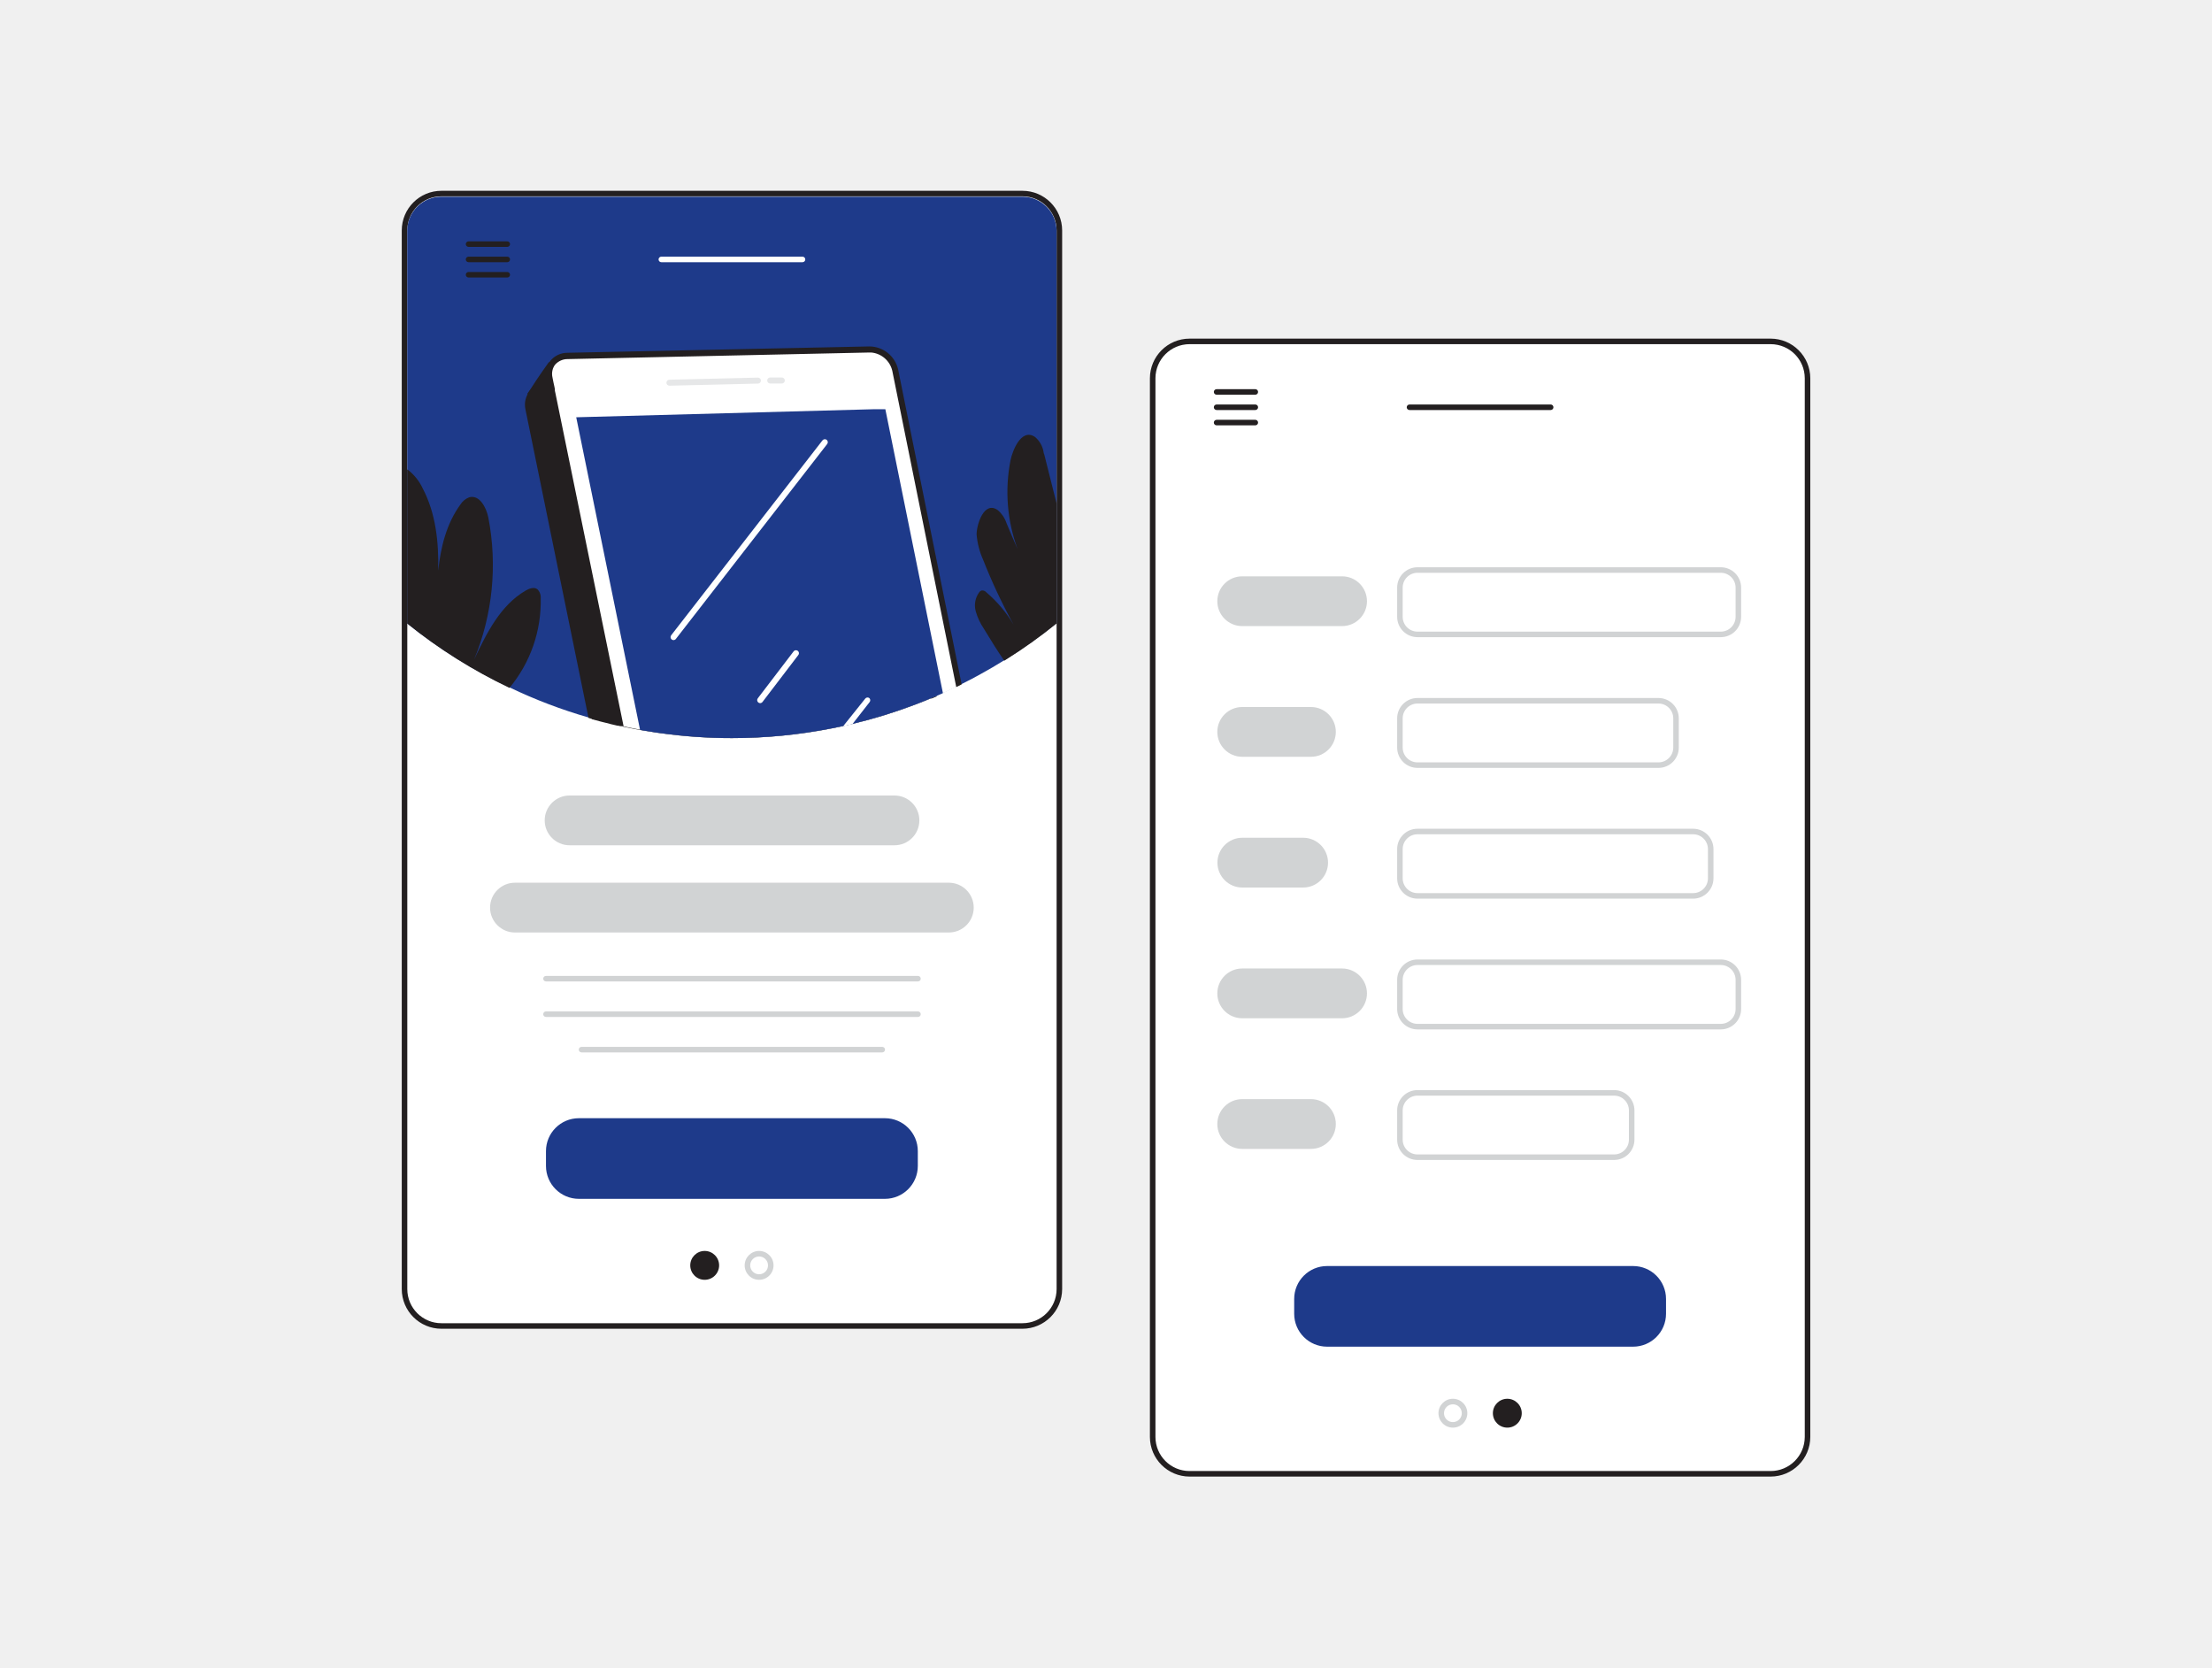
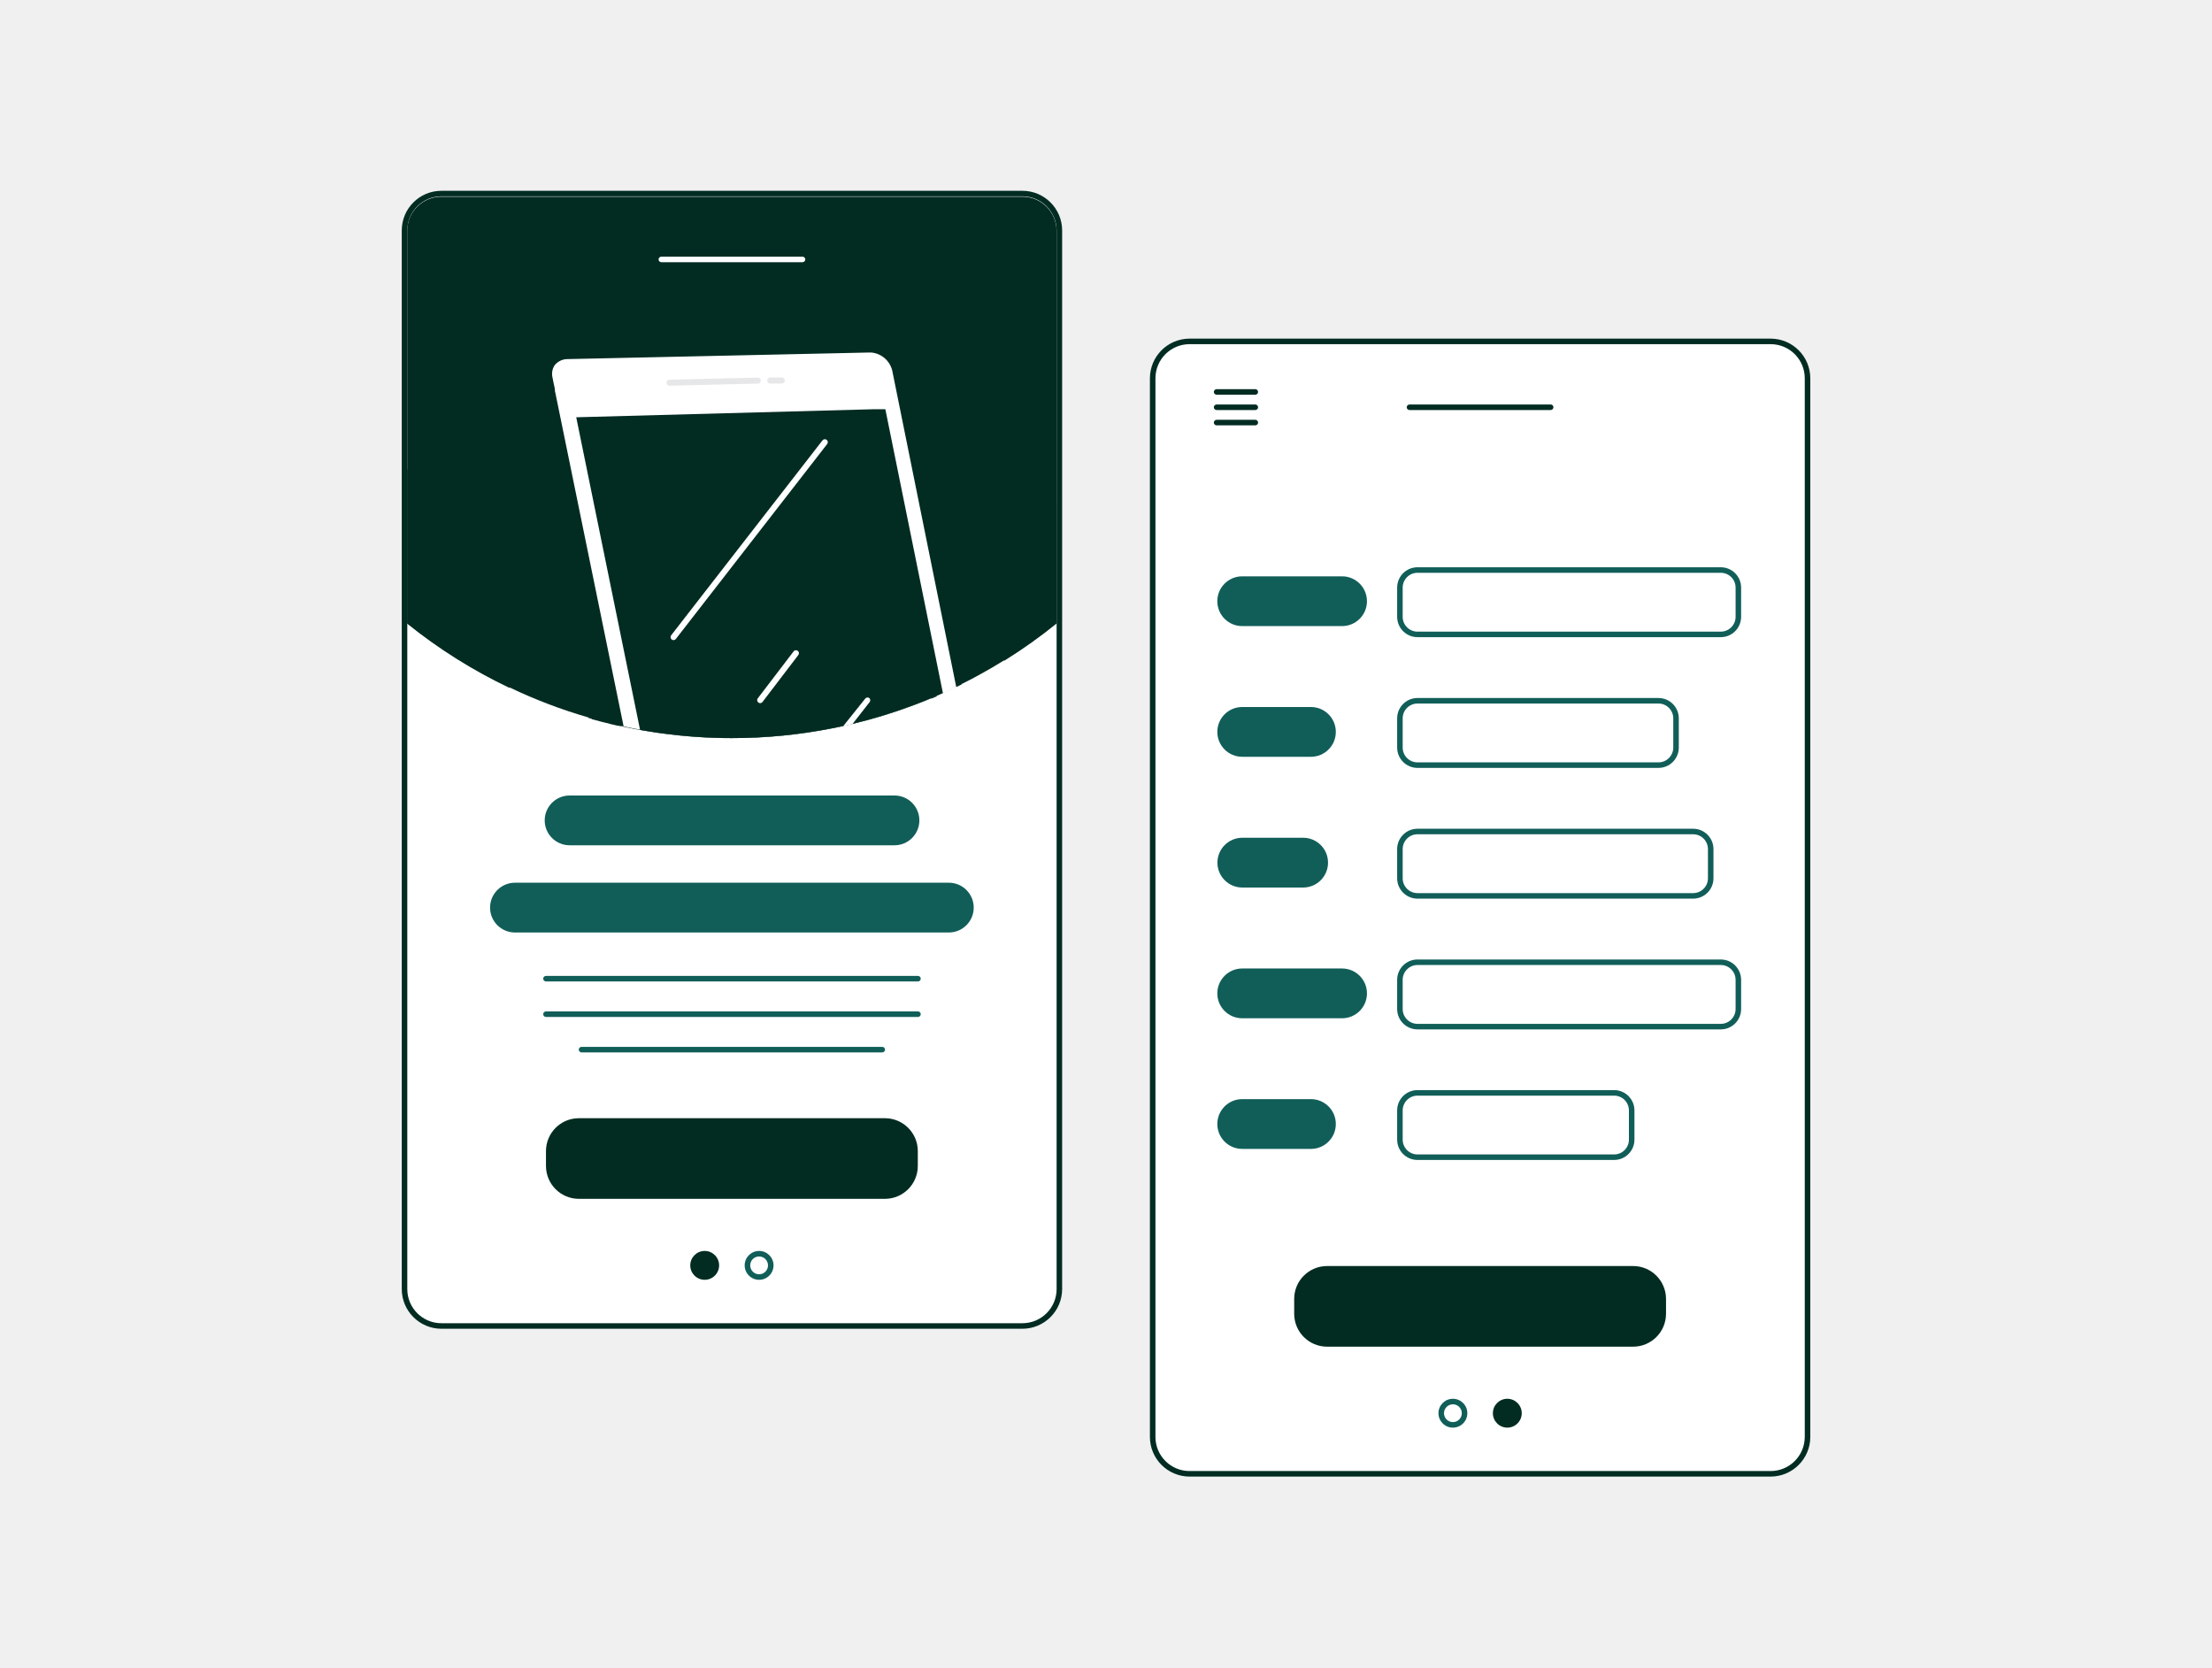
<svg xmlns="http://www.w3.org/2000/svg" viewBox="0 0 400 300" width="406" height="306" class="illustration styles_illustrationTablet__1DWOa">
  <g id="_247_landing_page_flatline" data-name="#247_landing_page_flatline">
    <path d="M191.07,40.93V232.35a6.18,6.18,0,0,1-6.18,6.17H79.82a6.17,6.17,0,0,1-6.17-6.17V40.93a6.17,6.17,0,0,1,6.17-6.17H184.89A6.18,6.18,0,0,1,191.07,40.93Z" fill="#fff" />
-     <path d="M184.89,34.76a6.18,6.18,0,0,1,6.18,6.17V232.35a6.18,6.18,0,0,1-6.18,6.17H79.82a6.17,6.17,0,0,1-6.17-6.17V40.93a6.17,6.17,0,0,1,6.17-6.17H184.89m0-1H79.82a7.17,7.17,0,0,0-7.17,7.17V232.35a7.18,7.18,0,0,0,7.17,7.17H184.89a7.19,7.19,0,0,0,7.18-7.17V40.93a7.18,7.18,0,0,0-7.18-7.17Z" fill="#231f20" />
-     <path d="M191.06,40.92v71a92.07,92.07,0,0,1-9.21,6.57l-.26.16c-1.38.86-2.79,1.69-4.22,2.47-1.13.64-2.28,1.24-3.44,1.81l-.05,0-.45.23h0l-.48.23c-.76.37-1.52.72-2.29,1.07l-.12,0-.33.15-.44.19-.15.07-.17.07-.11.05-.2.08-.2.08c-.09,0-.19.08-.28.12l-.22.09c-.4.18-.79.34-1.19.5l-.94.37-.44.17-.44.17a92.34,92.34,0,0,1-11.26,3.46l-1.68.38-.5.11c-.49.11-1,.21-1.48.3a93.36,93.36,0,0,1-18.13,1.77,92.91,92.91,0,0,1-12.89-.89c-.6-.08-1.2-.16-1.79-.27l-.83-.13-.5-.08-.51-.09h-.08l-1-.19-.56-.11a5.41,5.41,0,0,1-.58-.12l-.83-.17-.49-.11-.08,0c-.15,0-.3-.06-.44-.09l-.15,0a2.22,2.22,0,0,1-.37-.09c-.54-.12-1.08-.25-1.61-.4l-.58-.14-.59-.15-.87-.24-.59-.16-.59-.16a91.56,91.56,0,0,1-14.28-5.43A93,93,0,0,1,73.64,112v-71a6.17,6.17,0,0,1,6.17-6.17H184.88A6.18,6.18,0,0,1,191.06,40.92Z" fill="#1e3a8a" />
-     <path d="M91.73,43.9h-7a.5.5,0,0,1-.5-.5.51.51,0,0,1,.5-.5h7a.5.5,0,0,1,.5.5A.5.5,0,0,1,91.73,43.9Z" fill="#231f20" />
-     <path d="M91.73,46.67h-7a.5.5,0,0,1,0-1h7a.5.5,0,0,1,0,1Z" fill="#231f20" />
-     <path d="M91.73,49.44h-7a.5.5,0,0,1,0-1h7a.5.5,0,1,1,0,1Z" fill="#231f20" />
-     <path d="M161.73,152.1H103a4.5,4.5,0,1,1,0-9h58.75a4.5,4.5,0,0,1,0,9Z" fill="#d1d3d4" />
-     <path d="M171.58,167.87H93.12a4.5,4.5,0,0,1,0-9h78.46a4.5,4.5,0,1,1,0,9Z" fill="#d1d3d4" />
-     <path d="M166,176.72H98.73a.5.5,0,0,1-.5-.5.5.5,0,0,1,.5-.5H166a.5.5,0,0,1,.5.5A.5.5,0,0,1,166,176.72Z" fill="#d1d3d4" />
-     <path d="M166,183.14H98.73a.5.5,0,0,1-.5-.5.5.5,0,0,1,.5-.5H166a.5.5,0,0,1,.5.5A.5.5,0,0,1,166,183.14Z" fill="#d1d3d4" />
-     <path d="M159.54,189.55H105.16a.5.5,0,0,1-.5-.5.5.5,0,0,1,.5-.5h54.38a.5.5,0,0,1,.5.5A.5.5,0,0,1,159.54,189.55Z" fill="#d1d3d4" />
-     <rect x="98.73" y="201.45" width="67.24" height="14.58" rx="5.95" fill="#1e3a8a" />
-     <circle cx="127.43" cy="228.06" r="2.11" fill="#231f20" />
-     <path d="M127.43,230.67a2.61,2.61,0,1,1,2.61-2.61A2.61,2.61,0,0,1,127.43,230.67Zm0-4.22a1.61,1.61,0,1,0,1.61,1.61A1.61,1.61,0,0,0,127.43,226.45Z" fill="#231f20" />
-     <path d="M137.27,230.67a2.61,2.61,0,1,1,2.61-2.61A2.61,2.61,0,0,1,137.27,230.67Zm0-4.22a1.61,1.61,0,1,0,1.61,1.61A1.61,1.61,0,0,0,137.27,226.45Z" fill="#d1d3d4" />
+     <path d="M184.89,34.76a6.18,6.18,0,0,1,6.18,6.17V232.35a6.18,6.18,0,0,1-6.18,6.17H79.82a6.17,6.17,0,0,1-6.17-6.17V40.93a6.17,6.17,0,0,1,6.17-6.17H184.89m0-1H79.82a7.17,7.17,0,0,0-7.17,7.17V232.35a7.18,7.18,0,0,0,7.17,7.17H184.89a7.19,7.19,0,0,0,7.18-7.17V40.93a7.18,7.18,0,0,0-7.18-7.17Z" fill="#022c22" />
+     <path d="M191.06,40.92v71a92.07,92.07,0,0,1-9.21,6.57l-.26.16c-1.38.86-2.79,1.69-4.22,2.47-1.13.64-2.28,1.24-3.44,1.81l-.05,0-.45.23h0l-.48.23c-.76.37-1.52.72-2.29,1.07l-.12,0-.33.15-.44.19-.15.07-.17.07-.11.05-.2.08-.2.08c-.09,0-.19.08-.28.12l-.22.09c-.4.18-.79.34-1.19.5l-.94.37-.44.17-.44.17a92.34,92.34,0,0,1-11.26,3.46l-1.68.38-.5.11c-.49.11-1,.21-1.48.3a93.36,93.36,0,0,1-18.13,1.77,92.91,92.91,0,0,1-12.89-.89c-.6-.08-1.2-.16-1.79-.27l-.83-.13-.5-.08-.51-.09h-.08l-1-.19-.56-.11a5.41,5.41,0,0,1-.58-.12l-.83-.17-.49-.11-.08,0c-.15,0-.3-.06-.44-.09l-.15,0a2.22,2.22,0,0,1-.37-.09c-.54-.12-1.08-.25-1.61-.4l-.58-.14-.59-.15-.87-.24-.59-.16-.59-.16a91.56,91.56,0,0,1-14.28-5.43A93,93,0,0,1,73.64,112v-71a6.17,6.17,0,0,1,6.17-6.17H184.88A6.18,6.18,0,0,1,191.06,40.92Z" fill="#022c22" />
+     <path d="M91.73,43.9h-7a.5.5,0,0,1-.5-.5.51.51,0,0,1,.5-.5h7a.5.5,0,0,1,.5.5A.5.5,0,0,1,91.73,43.9Z" fill="#022c22" />
+     <path d="M91.73,46.67h-7a.5.5,0,0,1,0-1h7a.5.5,0,0,1,0,1Z" fill="#022c22" />
+     <path d="M91.73,49.44h-7a.5.5,0,0,1,0-1h7a.5.5,0,1,1,0,1Z" fill="#022c22" />
+     <path d="M161.73,152.1H103a4.5,4.5,0,1,1,0-9h58.75a4.5,4.5,0,0,1,0,9Z" fill="#115e59" />
+     <path d="M171.58,167.87H93.12a4.5,4.5,0,0,1,0-9h78.46a4.5,4.5,0,1,1,0,9Z" fill="#115e59" />
+     <path d="M166,176.72H98.73a.5.5,0,0,1-.5-.5.5.5,0,0,1,.5-.5H166a.5.5,0,0,1,.5.5A.5.5,0,0,1,166,176.72Z" fill="#115e59" />
+     <path d="M166,183.14H98.73a.5.5,0,0,1-.5-.5.5.5,0,0,1,.5-.5H166a.5.5,0,0,1,.5.5A.5.5,0,0,1,166,183.14Z" fill="#115e59" />
+     <path d="M159.54,189.55H105.16a.5.5,0,0,1-.5-.5.5.5,0,0,1,.5-.5h54.38a.5.5,0,0,1,.5.5A.5.5,0,0,1,159.54,189.55Z" fill="#115e59" />
+     <rect x="98.73" y="201.45" width="67.24" height="14.58" rx="5.95" fill="#022c22" />
+     <circle cx="127.43" cy="228.06" r="2.11" fill="#022c22" />
+     <path d="M127.43,230.67a2.61,2.61,0,1,1,2.61-2.61A2.61,2.61,0,0,1,127.43,230.67Zm0-4.22a1.61,1.61,0,1,0,1.61,1.61A1.61,1.61,0,0,0,127.43,226.45Z" fill="#022c22" />
+     <path d="M137.27,230.67a2.61,2.61,0,1,1,2.61-2.61A2.61,2.61,0,0,1,137.27,230.67Zm0-4.22a1.61,1.61,0,1,0,1.61,1.61A1.61,1.61,0,0,0,137.27,226.45Z" fill="#115e59" />
    <path d="M145.12,46.67H119.59a.5.5,0,0,1,0-1h25.53a.5.5,0,0,1,0,1Z" fill="#fff" />
-     <path d="M95.86,70.74s1.44-2.33,3.73-5.52c0,0,6.33,5.35,6.29,5.07S95.86,70.74,95.86,70.74Z" fill="#231f20" />
-     <path d="M106,69.77c-.08,0-.23-.16-.43-.29s-.41-.33-.68-.53l-.63-.53c-1.1-.9-2.55-2.08-3.93-3.26l-.4-.33,0,0a.5.5,0,0,0-.41-.11.25.25,0,0,0-.16,0,.54.54,0,0,0-.21.16c-1.68,2.35-2.92,4.25-3.44,5.08l0,0a0,0,0,0,1,0,0,1.64,1.64,0,0,0-.17.26s-.07.1-.12.16a1.17,1.17,0,0,0,0,.11.62.62,0,0,0,.07.44.57.57,0,0,0,.42.26h.08l.3,0L99.49,71l.54,0a5,5,0,0,1,.54,0c2.57-.16,4.67-.26,5.11-.2a.41.41,0,0,0,.46,0,.53.53,0,0,0,.27-.56C106.39,70,106.37,69.87,106,69.77Zm-6.22.14-.55,0-2.09.16h-.28c.14-.21.29-.46.48-.73s.31-.47.49-.74l.89-1.32.52-.74c.14-.19.28-.38.41-.58l.2.15,2.73,2.31.63.5.65.54.24.19c-.87,0-2.09.08-3.79.19Z" fill="#231f20" />
-     <path d="M168.91,125.28c-.09,0-.19.08-.28.12l-.22.09c-.4.18-.79.34-1.19.5l-.94.37-.44.17-.44.17a92.34,92.34,0,0,1-11.26,3.46l-1.68.38-.5.11c-.49.11-1,.21-1.48.3a93.36,93.36,0,0,1-18.13,1.77,92.91,92.91,0,0,1-12.89-.89c-.6-.08-1.2-.16-1.79-.27l-.83-.13-.5-.08-.51-.09h-.08l-1-.19-.56-.11a5.41,5.41,0,0,1-.58-.12l-.83-.17-.49-.11-.08,0c-.15,0-.3-.06-.44-.09l-.15,0a2.22,2.22,0,0,1-.37-.09c-.54-.12-1.08-.25-1.61-.4l-.58-.14-.59-.15-.87-.24-.59-.16L95.53,73.09a3.54,3.54,0,0,1,.11-1.87,5,5,0,0,1,.21-.48h0a.21.21,0,0,1,0-.06L96,70.5h0a3.17,3.17,0,0,1,1.37-1.1,3.68,3.68,0,0,1,1.47-.32h1.34l3.06-.08h1.68l15.64-.34h0l17-.35h0l1.2,0,3.12-.06h0l11.54-.25a4.82,4.82,0,0,1,4.62,3.74l.33,1.59Z" fill="#231f20" />
-     <path d="M158.94,73.23l-.35-1.68a5.35,5.35,0,0,0-5.17-4.16l-11.66.24-2.89.08h0l-1.42,0h0l-16.68.34h0l-16.44.34-.82,0h0l-.84,0-2.55,0H98.82a4.35,4.35,0,0,0-1,.11A3.85,3.85,0,0,0,97,69a3.65,3.65,0,0,0-1.29,1l0,0a0,0,0,0,1,0,0,1.64,1.64,0,0,0-.17.26s-.07.1-.12.16a1.17,1.17,0,0,0,0,.11A3.91,3.91,0,0,0,95,73.2l11.42,55.87.59.16.59.16L96.05,73a3,3,0,0,1,.15-1.73,2.49,2.49,0,0,1,.33-.57,0,0,0,0,0,0,0l0,0a2.1,2.1,0,0,1,.61-.54,3,3,0,0,1,1.67-.5h.36l.54,0h.55l3.6-.08.86,0h.85l47.85-1a1.41,1.41,0,0,1,.29,0,4.27,4.27,0,0,1,3.8,3.3l.3,1.49,10.57,52.23.22-.09c.09,0,.19-.07.28-.12l.2-.08.2-.08.11-.05Z" fill="#231f20" />
+     <path d="M95.86,70.74s1.44-2.33,3.73-5.52c0,0,6.33,5.35,6.29,5.07S95.86,70.74,95.86,70.74Z" fill="#022c22" />
+     <path d="M106,69.77c-.08,0-.23-.16-.43-.29s-.41-.33-.68-.53l-.63-.53c-1.1-.9-2.55-2.08-3.93-3.26l-.4-.33,0,0a.5.5,0,0,0-.41-.11.25.25,0,0,0-.16,0,.54.54,0,0,0-.21.16c-1.68,2.35-2.92,4.25-3.44,5.08l0,0a0,0,0,0,1,0,0,1.64,1.64,0,0,0-.17.26s-.07.1-.12.16a1.17,1.17,0,0,0,0,.11.62.62,0,0,0,.07.44.57.57,0,0,0,.42.26h.08l.3,0L99.49,71l.54,0a5,5,0,0,1,.54,0c2.57-.16,4.67-.26,5.11-.2a.41.41,0,0,0,.46,0,.53.53,0,0,0,.27-.56C106.39,70,106.37,69.87,106,69.77Zm-6.22.14-.55,0-2.09.16h-.28c.14-.21.29-.46.48-.73s.31-.47.49-.74l.89-1.32.52-.74c.14-.19.28-.38.41-.58l.2.15,2.73,2.31.63.5.65.54.24.19c-.87,0-2.09.08-3.79.19Z" fill="#022c22" />
+     <path d="M168.91,125.28c-.09,0-.19.08-.28.12l-.22.09c-.4.18-.79.34-1.19.5l-.94.37-.44.17-.44.17a92.34,92.34,0,0,1-11.26,3.46l-1.68.38-.5.11c-.49.11-1,.21-1.48.3a93.36,93.36,0,0,1-18.13,1.77,92.91,92.91,0,0,1-12.89-.89c-.6-.08-1.2-.16-1.79-.27l-.83-.13-.5-.08-.51-.09h-.08l-1-.19-.56-.11a5.41,5.41,0,0,1-.58-.12l-.83-.17-.49-.11-.08,0c-.15,0-.3-.06-.44-.09l-.15,0a2.22,2.22,0,0,1-.37-.09c-.54-.12-1.08-.25-1.61-.4l-.58-.14-.59-.15-.87-.24-.59-.16L95.53,73.09a3.54,3.54,0,0,1,.11-1.87,5,5,0,0,1,.21-.48h0a.21.21,0,0,1,0-.06L96,70.5h0a3.17,3.17,0,0,1,1.37-1.1,3.68,3.68,0,0,1,1.47-.32h1.34l3.06-.08h1.68l15.64-.34h0l17-.35h0l1.2,0,3.12-.06h0l11.54-.25a4.82,4.82,0,0,1,4.62,3.74l.33,1.59Z" fill="#022c22" />
+     <path d="M158.94,73.23l-.35-1.68a5.35,5.35,0,0,0-5.17-4.16l-11.66.24-2.89.08h0l-1.42,0h0l-16.68.34h0l-16.44.34-.82,0h0l-.84,0-2.55,0H98.82a4.35,4.35,0,0,0-1,.11A3.85,3.85,0,0,0,97,69a3.65,3.65,0,0,0-1.29,1l0,0a0,0,0,0,1,0,0,1.64,1.64,0,0,0-.17.26s-.07.1-.12.16a1.17,1.17,0,0,0,0,.11A3.91,3.91,0,0,0,95,73.2l11.42,55.87.59.16.59.16L96.05,73a3,3,0,0,1,.15-1.73,2.49,2.49,0,0,1,.33-.57,0,0,0,0,0,0,0l0,0a2.1,2.1,0,0,1,.61-.54,3,3,0,0,1,1.67-.5h.36l.54,0h.55l3.6-.08.86,0h.85l47.85-1a1.41,1.41,0,0,1,.29,0,4.27,4.27,0,0,1,3.8,3.3l.3,1.49,10.57,52.23.22-.09c.09,0,.19-.07.28-.12l.2-.08.2-.08.11-.05Z" fill="#022c22" />
    <path d="M173.43,123.23h0l-.48.23c-.76.37-1.52.72-2.29,1.07l-.12,0-.33.15-.44.19-.15.07-.17.07-.11.05-.2.08-.2.08c-.09,0-.19.08-.28.12l-.22.09c-.4.18-.79.34-1.19.5l-.94.37-.44.17-.44.17a92.34,92.34,0,0,1-11.26,3.46l-1.68.38-.5.11c-.49.11-1,.21-1.48.3a93.36,93.36,0,0,1-18.13,1.77,92.91,92.91,0,0,1-12.89-.89c-.6-.08-1.2-.16-1.79-.27l-.83-.13-.5-.08-.51-.09h-.08l-1-.19-.56-.11a5.41,5.41,0,0,1-.58-.12l-.83-.17-.49-.11-.08,0L100,71l-.11-.54h0l-.11-.55-.07-.31-.11-.54-.11-.54-.18-.91a3,3,0,0,1-.07-1,3.5,3.5,0,0,1,.37-1.3,0,0,0,0,1,0,0,2.39,2.39,0,0,1,.31-.45,3.44,3.44,0,0,1,2.68-1.25l54.6-1.14a4.8,4.8,0,0,1,4.63,3.73Z" fill="#fff" />
-     <path d="M162.41,66.06a5.37,5.37,0,0,0-5.18-4.16l-54.6,1.15a4,4,0,0,0-3.11,1.45c-.06.08-.11.16-.16.24a3.71,3.71,0,0,0-.61,2.59,1.85,1.85,0,0,0,.06.39l.17.81.1.53.12.56.06.33.11.54h0l.12.54,12.12,59.37.15,0c.14,0,.29.07.44.09l.08,0,.49.11L100.57,71l-.11-.55-.12-.54,0-.3-.11-.54-.12-.54-.2-1a2.88,2.88,0,0,1,0-1.34,2.25,2.25,0,0,1,.19-.53,1.93,1.93,0,0,1,.29-.47,3,3,0,0,1,2.3-1L157.26,63c.09,0,.18,0,.28,0a4.3,4.3,0,0,1,3.81,3.29l11.57,57.2.48-.23h0l.45-.23.05,0Z" fill="#231f20" />
-     <path d="M170.51,124.59l-.33.15-.44.19-.15.07-.17.07-.11.05-.2.08-.2.08c-.09,0-.19.08-.28.12l-.22.09c-.4.18-.79.34-1.19.5l-.94.37-.44.17-.44.17a92.34,92.34,0,0,1-11.26,3.46l-1.68.38-.5.11c-.49.11-1,.21-1.48.3a93.36,93.36,0,0,1-18.13,1.77,92.91,92.91,0,0,1-12.89-.89c-.6-.08-1.2-.16-1.79-.27l-.83-.13-.5-.08-.51-.09h-.08L104.2,74.71l53.64-1.45h.55l.55,0,1.16,0Z" fill="#1e3a8a" />
+     <path d="M162.41,66.06a5.37,5.37,0,0,0-5.18-4.16l-54.6,1.15a4,4,0,0,0-3.11,1.45c-.06.08-.11.16-.16.24a3.71,3.71,0,0,0-.61,2.59,1.85,1.85,0,0,0,.06.39l.17.81.1.53.12.56.06.33.11.54h0l.12.54,12.12,59.37.15,0c.14,0,.29.07.44.09l.08,0,.49.11L100.57,71l-.11-.55-.12-.54,0-.3-.11-.54-.12-.54-.2-1a2.88,2.88,0,0,1,0-1.34,2.25,2.25,0,0,1,.19-.53,1.93,1.93,0,0,1,.29-.47,3,3,0,0,1,2.3-1L157.26,63c.09,0,.18,0,.28,0a4.3,4.3,0,0,1,3.81,3.29l11.57,57.2.48-.23h0l.45-.23.05,0Z" fill="#022c22" />
+     <path d="M170.51,124.59l-.33.15-.44.19-.15.07-.17.07-.11.05-.2.08-.2.08c-.09,0-.19.08-.28.12l-.22.09c-.4.18-.79.34-1.19.5l-.94.37-.44.17-.44.17a92.34,92.34,0,0,1-11.26,3.46l-1.68.38-.5.11c-.49.11-1,.21-1.48.3a93.36,93.36,0,0,1-18.13,1.77,92.91,92.91,0,0,1-12.89-.89c-.6-.08-1.2-.16-1.79-.27l-.83-.13-.5-.08-.51-.09h-.08L104.2,74.71l53.64-1.45h.55l.55,0,1.16,0Z" fill="#022c22" />
    <path d="M121.05,69a.54.54,0,0,1,0-1.08l16-.38a.54.54,0,0,1,.55.53.54.54,0,0,1-.53.55l-16,.38Z" fill="#e6e7e8" />
    <path d="M139.24,68.6a.55.55,0,0,1-.51-.53.54.54,0,0,1,.53-.55l2.11,0a.54.54,0,0,1,.55.52.54.54,0,0,1-.52.56l-2.12,0Z" fill="#e6e7e8" />
    <path d="M121.76,115a.58.58,0,0,1-.3-.11.55.55,0,0,1-.09-.76l27.36-35.24a.54.54,0,0,1,.76-.1.55.55,0,0,1,.09.76l-27.36,35.24A.54.54,0,0,1,121.76,115Z" fill="#fff" />
    <path d="M157.26,126.2l-3.12,4-1.68.38,4-5a.53.53,0,0,1,.75-.09A.54.54,0,0,1,157.26,126.2Z" fill="#fff" />
    <path d="M137.43,126.4a.61.61,0,0,1-.29-.11.54.54,0,0,1-.11-.76l6.45-8.45a.54.54,0,1,1,.85.66l-6.44,8.44A.54.54,0,0,1,137.43,126.4Z" fill="#fff" />
-     <path d="M92.13,123.64A93,93,0,0,1,73.64,112V84.12a9.11,9.11,0,0,1,2.78,3.41c2.39,4.55,2.93,9.71,2.82,14.91.46-4.31,1.5-8.48,4-11.93a3.26,3.26,0,0,1,1.61-1.33c1.83-.52,3.09,1.81,3.46,3.68a44.93,44.93,0,0,1-2.58,25.67c2.25-4.77,4.76-9.83,9.32-12.48.65-.38,1.51-.7,2.12-.25a2.06,2.06,0,0,1,.61,1.62A24.49,24.49,0,0,1,92.13,123.64Z" fill="#231f20" />
-     <path d="M191.06,90.29V112a92.07,92.07,0,0,1-9.21,6.57l-.26.16c-1.28-1.89-2.5-3.83-3.67-5.78a10.79,10.79,0,0,1-1.49-3.21,4,4,0,0,1,.63-3.37.82.82,0,0,1,.51-.35,1,1,0,0,1,.79.34,23.17,23.17,0,0,1,4.94,5.87,101.89,101.89,0,0,1-5.53-11.78,13.82,13.82,0,0,1-1.17-4.57c0-1.76,1.35-6.15,3.84-4.37A5.24,5.24,0,0,1,182,93.83c.65,1.56,1.3,3.13,2,4.68a29.74,29.74,0,0,1-1.27-16c.32-1.63,1.89-5.87,4.39-4.27A4.44,4.44,0,0,1,188.71,81c0,.17.09.33.14.49C189.59,84.42,190.32,87.36,191.06,90.29Z" fill="#231f20" />
+     <path d="M92.13,123.64A93,93,0,0,1,73.64,112V84.12a9.11,9.11,0,0,1,2.78,3.41c2.39,4.55,2.93,9.71,2.82,14.91.46-4.31,1.5-8.48,4-11.93a3.26,3.26,0,0,1,1.61-1.33c1.83-.52,3.09,1.81,3.46,3.68a44.93,44.93,0,0,1-2.58,25.67c2.25-4.77,4.76-9.83,9.32-12.48.65-.38,1.51-.7,2.12-.25a2.06,2.06,0,0,1,.61,1.62A24.49,24.49,0,0,1,92.13,123.64Z" fill="#022c22" />
+     <path d="M191.06,90.29V112a92.07,92.07,0,0,1-9.21,6.57l-.26.16c-1.28-1.89-2.5-3.83-3.67-5.78a10.79,10.79,0,0,1-1.49-3.21,4,4,0,0,1,.63-3.37.82.82,0,0,1,.51-.35,1,1,0,0,1,.79.34,23.17,23.17,0,0,1,4.94,5.87,101.89,101.89,0,0,1-5.53-11.78,13.82,13.82,0,0,1-1.17-4.57c0-1.76,1.35-6.15,3.84-4.37A5.24,5.24,0,0,1,182,93.83c.65,1.56,1.3,3.13,2,4.68a29.74,29.74,0,0,1-1.27-16c.32-1.63,1.89-5.87,4.39-4.27A4.44,4.44,0,0,1,188.71,81c0,.17.09.33.14.49C189.59,84.42,190.32,87.36,191.06,90.29Z" fill="#022c22" />
    <rect x="208.94" y="61.49" width="117.42" height="203.76" rx="6.17" fill="#fff" />
-     <path d="M320.19,61.49a6.17,6.17,0,0,1,6.17,6.17V259.08a6.18,6.18,0,0,1-6.17,6.17H215.11a6.17,6.17,0,0,1-6.17-6.17V67.66a6.17,6.17,0,0,1,6.17-6.17H320.19m0-1H215.11a7.18,7.18,0,0,0-7.17,7.17V259.08a7.18,7.18,0,0,0,7.17,7.17H320.19a7.18,7.18,0,0,0,7.17-7.17V67.66a7.18,7.18,0,0,0-7.17-7.17Z" fill="#231f20" />
-     <path d="M227,70.63h-7a.5.5,0,0,1-.5-.5.5.5,0,0,1,.5-.5h7a.5.5,0,0,1,.5.5A.5.5,0,0,1,227,70.63Z" fill="#231f20" />
-     <path d="M227,73.4h-7a.5.5,0,0,1-.5-.5.5.5,0,0,1,.5-.5h7a.5.5,0,0,1,.5.5A.5.5,0,0,1,227,73.4Z" fill="#231f20" />
-     <path d="M227,76.17h-7a.5.5,0,0,1,0-1h7a.5.5,0,0,1,0,1Z" fill="#231f20" />
-     <rect x="234.03" y="228.18" width="67.24" height="14.58" rx="5.95" fill="#1e3a8a" />
-     <path d="M242.69,112.47H224.63a4.5,4.5,0,0,1,0-9h18.06a4.5,4.5,0,0,1,0,9Z" fill="#d1d3d4" />
-     <path d="M311.17,114.47H256.33a3.68,3.68,0,0,1-3.68-3.67v-5.29a3.68,3.68,0,0,1,3.68-3.68h54.84a3.68,3.68,0,0,1,3.68,3.68v5.29A3.68,3.68,0,0,1,311.17,114.47Zm-54.84-11.64a2.68,2.68,0,0,0-2.68,2.68v5.29a2.68,2.68,0,0,0,2.68,2.67h54.84a2.68,2.68,0,0,0,2.68-2.67v-5.29a2.68,2.68,0,0,0-2.68-2.68Z" fill="#d1d3d4" />
-     <path d="M237.06,136.1H224.63a4.5,4.5,0,0,1,0-9h12.43a4.5,4.5,0,0,1,0,9Z" fill="#d1d3d4" />
-     <path d="M299.91,138.11H256.33a3.68,3.68,0,0,1-3.68-3.67v-5.29a3.68,3.68,0,0,1,3.68-3.68h43.58a3.68,3.68,0,0,1,3.67,3.68v5.29A3.68,3.68,0,0,1,299.91,138.11Zm-43.58-11.64a2.68,2.68,0,0,0-2.68,2.68v5.29a2.68,2.68,0,0,0,2.68,2.67h43.58a2.68,2.68,0,0,0,2.67-2.67v-5.29a2.68,2.68,0,0,0-2.67-2.68Z" fill="#d1d3d4" />
-     <path d="M235.65,159.74h-11a4.5,4.5,0,0,1,0-9h11a4.5,4.5,0,0,1,0,9Z" fill="#d1d3d4" />
-     <path d="M306.17,161.75H256.33a3.68,3.68,0,0,1-3.68-3.68v-5.29a3.68,3.68,0,0,1,3.68-3.67h49.84a3.68,3.68,0,0,1,3.68,3.67v5.29A3.68,3.68,0,0,1,306.17,161.75Zm-49.84-11.64a2.68,2.68,0,0,0-2.68,2.67v5.29a2.68,2.68,0,0,0,2.68,2.68h49.84a2.68,2.68,0,0,0,2.68-2.68v-5.29a2.68,2.68,0,0,0-2.68-2.67Z" fill="#d1d3d4" />
-     <path d="M242.69,183.38H224.63a4.5,4.5,0,0,1,0-9h18.06a4.5,4.5,0,0,1,0,9Z" fill="#d1d3d4" />
-     <path d="M311.17,185.39H256.33a3.68,3.68,0,0,1-3.68-3.68v-5.29a3.68,3.68,0,0,1,3.68-3.67h54.84a3.68,3.68,0,0,1,3.68,3.67v5.29A3.68,3.68,0,0,1,311.17,185.39Zm-54.84-11.64a2.68,2.68,0,0,0-2.68,2.67v5.29a2.68,2.68,0,0,0,2.68,2.68h54.84a2.68,2.68,0,0,0,2.68-2.68v-5.29a2.68,2.68,0,0,0-2.68-2.67Z" fill="#d1d3d4" />
-     <path d="M237.06,207H224.63a4.5,4.5,0,0,1,0-9h12.43a4.5,4.5,0,0,1,0,9Z" fill="#d1d3d4" />
-     <path d="M291.89,209H256.33a3.67,3.67,0,0,1-3.68-3.67v-5.29a3.67,3.67,0,0,1,3.68-3.67h35.56a3.67,3.67,0,0,1,3.67,3.67v5.29A3.67,3.67,0,0,1,291.89,209Zm-35.56-11.63a2.68,2.68,0,0,0-2.68,2.67v5.29a2.68,2.68,0,0,0,2.68,2.67h35.56a2.67,2.67,0,0,0,2.67-2.67v-5.29a2.67,2.67,0,0,0-2.67-2.67Z" fill="#d1d3d4" />
-     <circle cx="272.57" cy="254.79" r="2.11" fill="#231f20" />
-     <path d="M272.57,257.4a2.61,2.61,0,1,1,2.61-2.61A2.61,2.61,0,0,1,272.57,257.4Zm0-4.22a1.61,1.61,0,1,0,1.61,1.61A1.61,1.61,0,0,0,272.57,253.18Z" fill="#231f20" />
-     <path d="M262.73,257.4a2.61,2.61,0,1,1,2.61-2.61A2.61,2.61,0,0,1,262.73,257.4Zm0-4.22a1.61,1.61,0,1,0,1.61,1.61A1.61,1.61,0,0,0,262.73,253.18Z" fill="#d1d3d4" />
-     <path d="M280.41,73.4H254.88a.5.5,0,0,1-.5-.5.51.51,0,0,1,.5-.5h25.53a.5.5,0,0,1,.5.5A.5.5,0,0,1,280.41,73.4Z" fill="#231f20" />
+     <path d="M320.19,61.49a6.17,6.17,0,0,1,6.17,6.17V259.08a6.18,6.18,0,0,1-6.17,6.17H215.11a6.17,6.17,0,0,1-6.17-6.17V67.66a6.17,6.17,0,0,1,6.17-6.17H320.19m0-1H215.11a7.18,7.18,0,0,0-7.17,7.17V259.08a7.18,7.18,0,0,0,7.17,7.17H320.19a7.18,7.18,0,0,0,7.17-7.17V67.66a7.18,7.18,0,0,0-7.17-7.17Z" fill="#022c22" />
+     <path d="M227,70.63h-7a.5.5,0,0,1-.5-.5.5.5,0,0,1,.5-.5h7a.5.5,0,0,1,.5.5A.5.5,0,0,1,227,70.63Z" fill="#022c22" />
+     <path d="M227,73.4h-7a.5.5,0,0,1-.5-.5.5.5,0,0,1,.5-.5h7a.5.5,0,0,1,.5.5A.5.5,0,0,1,227,73.4Z" fill="#022c22" />
+     <path d="M227,76.17h-7a.5.5,0,0,1,0-1h7a.5.5,0,0,1,0,1Z" fill="#022c22" />
+     <rect x="234.03" y="228.18" width="67.24" height="14.58" rx="5.95" fill="#022c22" />
+     <path d="M242.69,112.47H224.63a4.5,4.5,0,0,1,0-9h18.06a4.5,4.5,0,0,1,0,9Z" fill="#115e59" />
+     <path d="M311.17,114.47H256.33a3.68,3.68,0,0,1-3.68-3.67v-5.29a3.68,3.68,0,0,1,3.68-3.68h54.84a3.68,3.68,0,0,1,3.68,3.68v5.29A3.68,3.68,0,0,1,311.17,114.47Zm-54.84-11.64a2.68,2.68,0,0,0-2.68,2.68v5.29a2.68,2.68,0,0,0,2.68,2.67h54.84a2.68,2.68,0,0,0,2.68-2.67v-5.29a2.68,2.68,0,0,0-2.68-2.68Z" fill="#115e59" />
+     <path d="M237.06,136.1H224.63a4.5,4.5,0,0,1,0-9h12.43a4.5,4.5,0,0,1,0,9Z" fill="#115e59" />
+     <path d="M299.91,138.11H256.33a3.68,3.68,0,0,1-3.68-3.67v-5.29a3.68,3.68,0,0,1,3.68-3.68h43.58a3.68,3.68,0,0,1,3.67,3.68v5.29A3.68,3.68,0,0,1,299.91,138.11Zm-43.58-11.64a2.68,2.68,0,0,0-2.68,2.68v5.29a2.68,2.68,0,0,0,2.68,2.67h43.58a2.68,2.68,0,0,0,2.67-2.67v-5.29a2.68,2.68,0,0,0-2.67-2.68Z" fill="#115e59" />
+     <path d="M235.65,159.74h-11a4.5,4.5,0,0,1,0-9h11a4.5,4.5,0,0,1,0,9Z" fill="#115e59" />
+     <path d="M306.17,161.75H256.33a3.68,3.68,0,0,1-3.68-3.68v-5.29a3.68,3.68,0,0,1,3.68-3.67h49.84a3.68,3.68,0,0,1,3.68,3.67v5.29A3.68,3.68,0,0,1,306.17,161.75Zm-49.84-11.64a2.68,2.68,0,0,0-2.68,2.67v5.29a2.68,2.68,0,0,0,2.68,2.68h49.84a2.68,2.68,0,0,0,2.68-2.68v-5.29a2.68,2.68,0,0,0-2.68-2.67Z" fill="#115e59" />
+     <path d="M242.69,183.38H224.63a4.5,4.5,0,0,1,0-9h18.06a4.5,4.5,0,0,1,0,9Z" fill="#115e59" />
+     <path d="M311.17,185.39H256.33a3.68,3.68,0,0,1-3.68-3.68v-5.29a3.68,3.68,0,0,1,3.68-3.67h54.84a3.68,3.68,0,0,1,3.68,3.67v5.29A3.68,3.68,0,0,1,311.17,185.39Zm-54.84-11.64a2.68,2.68,0,0,0-2.68,2.67v5.29a2.68,2.68,0,0,0,2.68,2.68h54.84a2.68,2.68,0,0,0,2.68-2.68v-5.29a2.68,2.68,0,0,0-2.68-2.67Z" fill="#115e59" />
+     <path d="M237.06,207H224.63a4.5,4.5,0,0,1,0-9h12.43a4.5,4.5,0,0,1,0,9Z" fill="#115e59" />
+     <path d="M291.89,209H256.33a3.67,3.67,0,0,1-3.68-3.67v-5.29a3.67,3.67,0,0,1,3.68-3.67h35.56a3.67,3.67,0,0,1,3.67,3.67v5.29A3.67,3.67,0,0,1,291.89,209Zm-35.56-11.63a2.68,2.68,0,0,0-2.68,2.67v5.29a2.68,2.68,0,0,0,2.68,2.67h35.56a2.67,2.67,0,0,0,2.67-2.67v-5.29a2.67,2.67,0,0,0-2.67-2.67Z" fill="#115e59" />
+     <circle cx="272.57" cy="254.79" r="2.11" fill="#022c22" />
+     <path d="M272.57,257.4a2.61,2.61,0,1,1,2.61-2.61A2.61,2.61,0,0,1,272.57,257.4Zm0-4.22a1.61,1.61,0,1,0,1.61,1.61A1.61,1.61,0,0,0,272.57,253.18Z" fill="#022c22" />
+     <path d="M262.73,257.4a2.61,2.61,0,1,1,2.61-2.61A2.61,2.61,0,0,1,262.73,257.4Zm0-4.22a1.61,1.61,0,1,0,1.61,1.61A1.61,1.61,0,0,0,262.73,253.18Z" fill="#115e59" />
+     <path d="M280.41,73.4H254.88a.5.5,0,0,1-.5-.5.51.51,0,0,1,.5-.5h25.53a.5.5,0,0,1,.5.5A.5.5,0,0,1,280.41,73.4Z" fill="#022c22" />
  </g>
</svg>
